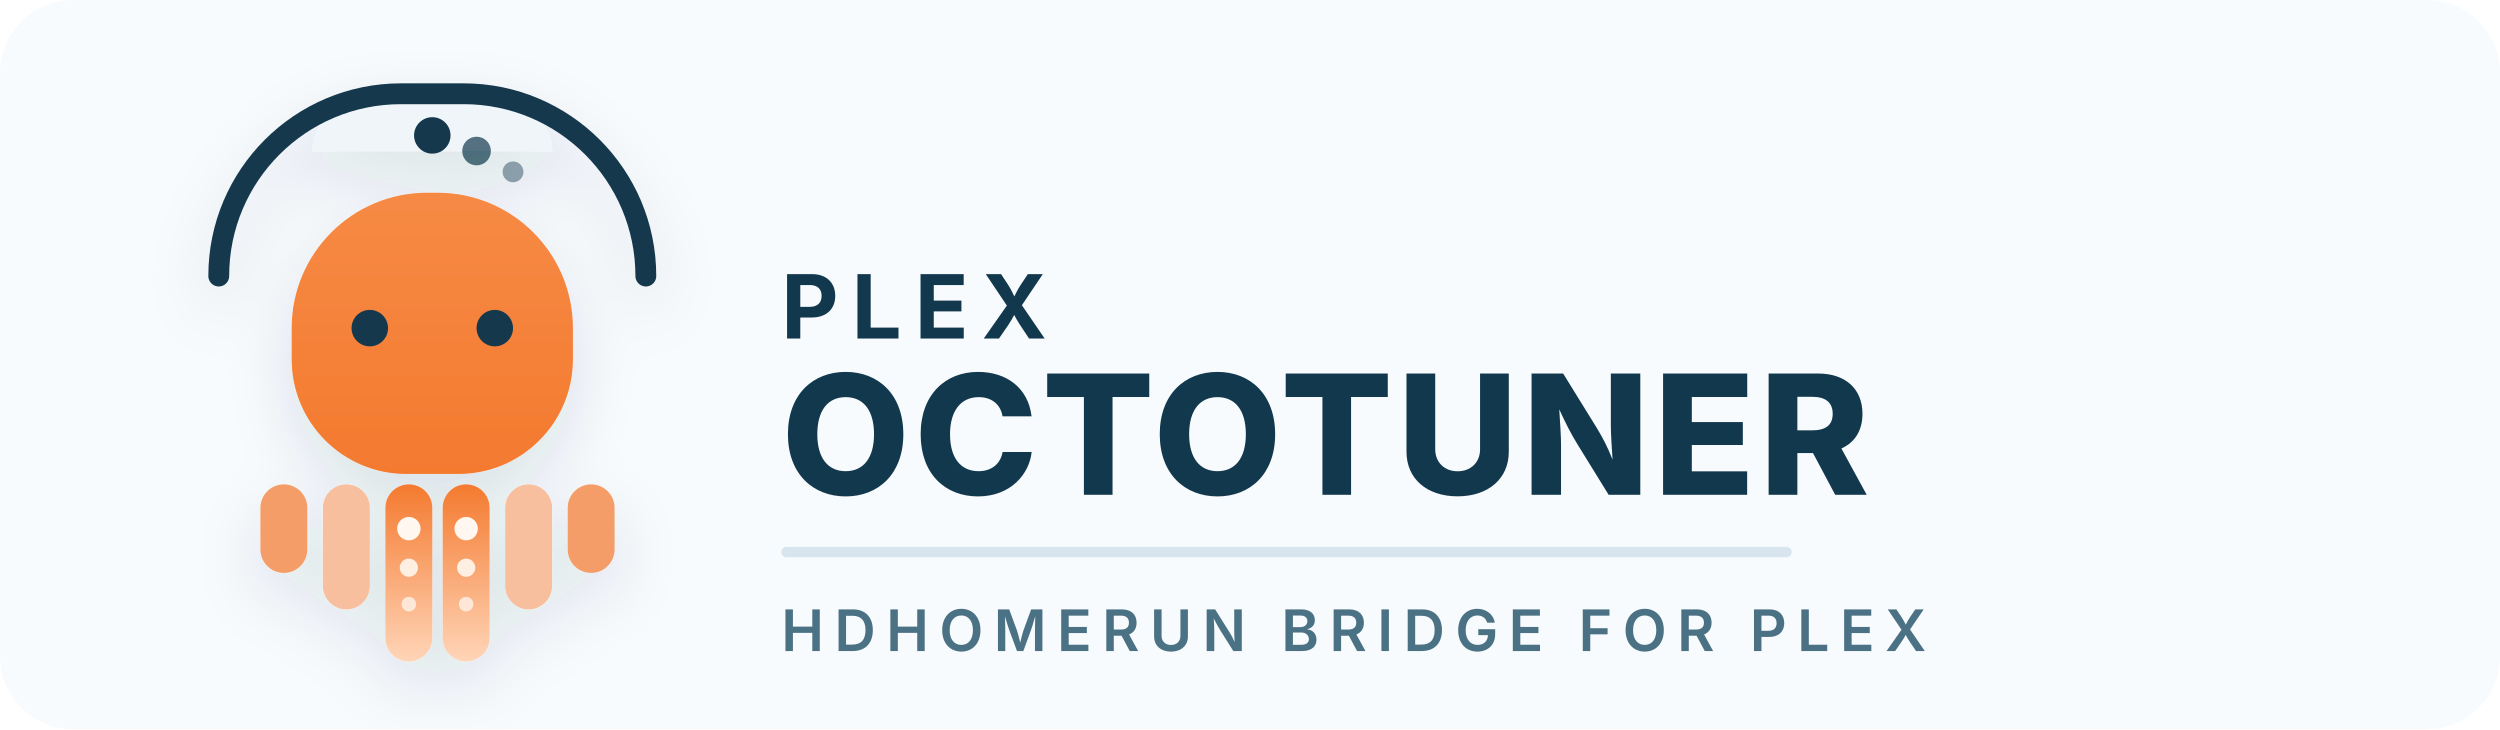
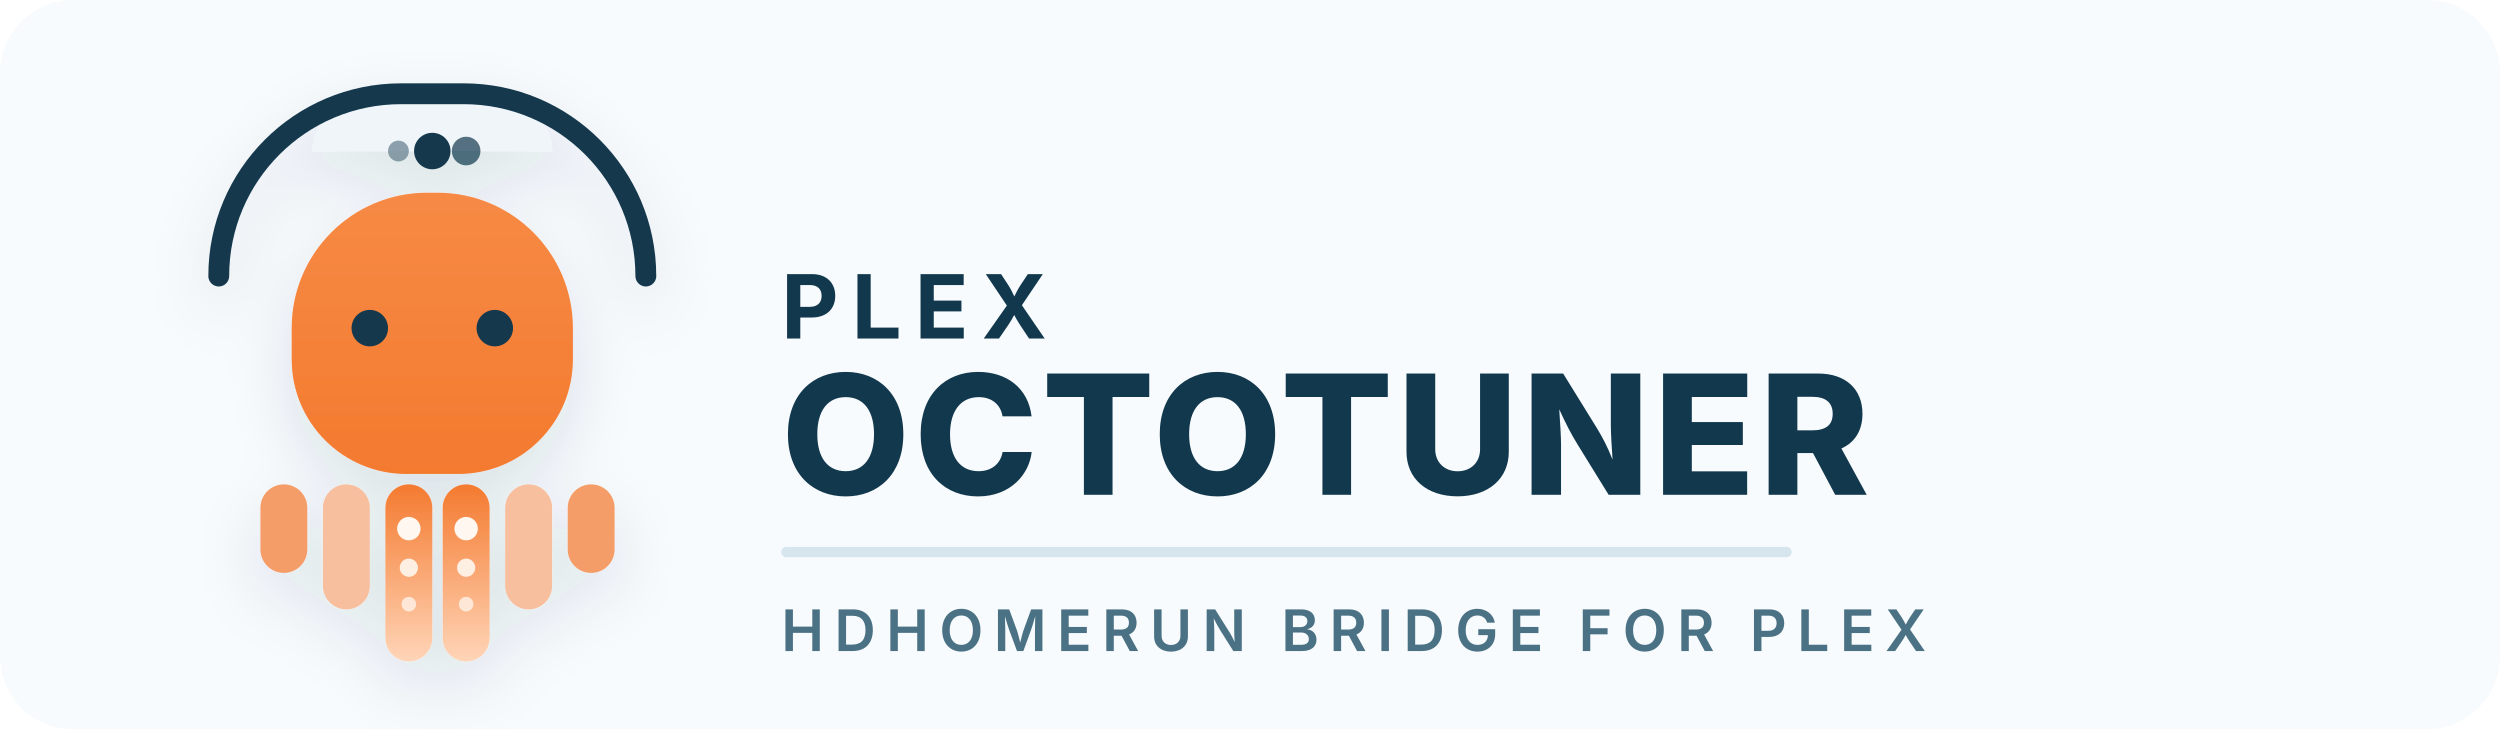
<svg xmlns="http://www.w3.org/2000/svg" width="960" height="280" viewBox="0 0 960 280" fill="none" role="img" aria-labelledby="title desc">
  <defs>
    <linearGradient id="tentacleGlow" x1="0" y1="0" x2="0" y2="1">
      <stop offset="0%" stop-color="#F47A2F" />
      <stop offset="100%" stop-color="#FFD5B8" />
    </linearGradient>
    <linearGradient id="headGlow" x1="0" y1="0" x2="0" y2="1">
      <stop offset="0%" stop-color="#F68A45" />
      <stop offset="100%" stop-color="#F47A2F" />
    </linearGradient>
    <filter id="softShadow" x="-20%" y="-20%" width="140%" height="160%">
      <feDropShadow dx="0" dy="10" stdDeviation="12" flood-color="#12384D" flood-opacity="0.12" />
    </filter>
  </defs>
  <rect width="960" height="280" rx="28" fill="#F8FBFD" />
  <g transform="translate(46 40)">
    <g filter="url(#softShadow)">
      <path d="M74 18C74 8.059 82.059 0 92 0H148C157.941 0 166 8.059 166 18V18H74V18Z" fill="#EFF5F9" />
      <path d="M38 66C38 27.34 69.34 -4 108 -4H132C170.66 -4 202 27.34 202 66" stroke="#12384D" stroke-width="8" stroke-linecap="round" />
-       <circle cx="120" cy="12" r="7" fill="#12384D" />
-       <circle cx="137" cy="18" r="5.5" fill="#12384D" opacity="0.7" />
-       <circle cx="151" cy="26" r="4" fill="#12384D" opacity="0.45" />
+       <circle cx="107" cy="18" r="4" fill="#12384D" opacity="0.45" />
+       <circle cx="120" cy="18" r="7" fill="#12384D" />
+       <circle cx="133" cy="18" r="5.5" fill="#12384D" opacity="0.7" />
      <path d="M66 86C66 57.281 89.281 34 118 34H122C150.719 34 174 57.281 174 86V98C174 122.301 154.301 142 130 142H110C85.7 142 66 122.301 66 98V86Z" fill="url(#headGlow)" />
      <circle cx="96" cy="86" r="7" fill="#12384D" />
      <circle cx="144" cy="86" r="7" fill="#12384D" />
      <rect x="54" y="146" width="18" height="34" rx="9" fill="#F59D68" />
      <rect x="78" y="146" width="18" height="48" rx="9" fill="#F7BF9D" />
      <rect x="102" y="146" width="18" height="68" rx="9" fill="url(#tentacleGlow)" />
      <rect x="124" y="146" width="18" height="68" rx="9" fill="url(#tentacleGlow)" />
      <rect x="148" y="146" width="18" height="48" rx="9" fill="#F7BF9D" />
      <rect x="172" y="146" width="18" height="34" rx="9" fill="#F59D68" />
      <circle cx="111" cy="163" r="4.5" fill="#FFF7F0" />
      <circle cx="111" cy="178" r="3.5" fill="#FFF7F0" opacity="0.9" />
      <circle cx="111" cy="192" r="2.8" fill="#FFF7F0" opacity="0.75" />
      <circle cx="133" cy="163" r="4.5" fill="#FFF7F0" />
      <circle cx="133" cy="178" r="3.5" fill="#FFF7F0" opacity="0.9" />
      <circle cx="133" cy="192" r="2.8" fill="#FFF7F0" opacity="0.75" />
    </g>
  </g>
  <g transform="translate(300 74)">
    <text x="0" y="56" fill="#12384D" font-family="ui-sans-serif, system-ui, -apple-system, BlinkMacSystemFont, 'Segoe UI', sans-serif" font-size="34" font-weight="700" letter-spacing="5">
      PLEX
    </text>
    <text x="0" y="116" fill="#12384D" font-family="ui-sans-serif, system-ui, -apple-system, BlinkMacSystemFont, 'Segoe UI', sans-serif" font-size="64" font-weight="800" letter-spacing="1.5">
      OCTOTUNER
    </text>
    <line x1="2" y1="138" x2="386" y2="138" stroke="#D7E5EE" stroke-width="4" stroke-linecap="round" />
    <text x="0" y="176" fill="#4B7284" font-family="ui-sans-serif, system-ui, -apple-system, BlinkMacSystemFont, 'Segoe UI', sans-serif" font-size="22" font-weight="600" letter-spacing="4">
      HDHOMERUN BRIDGE FOR PLEX
    </text>
  </g>
</svg>
